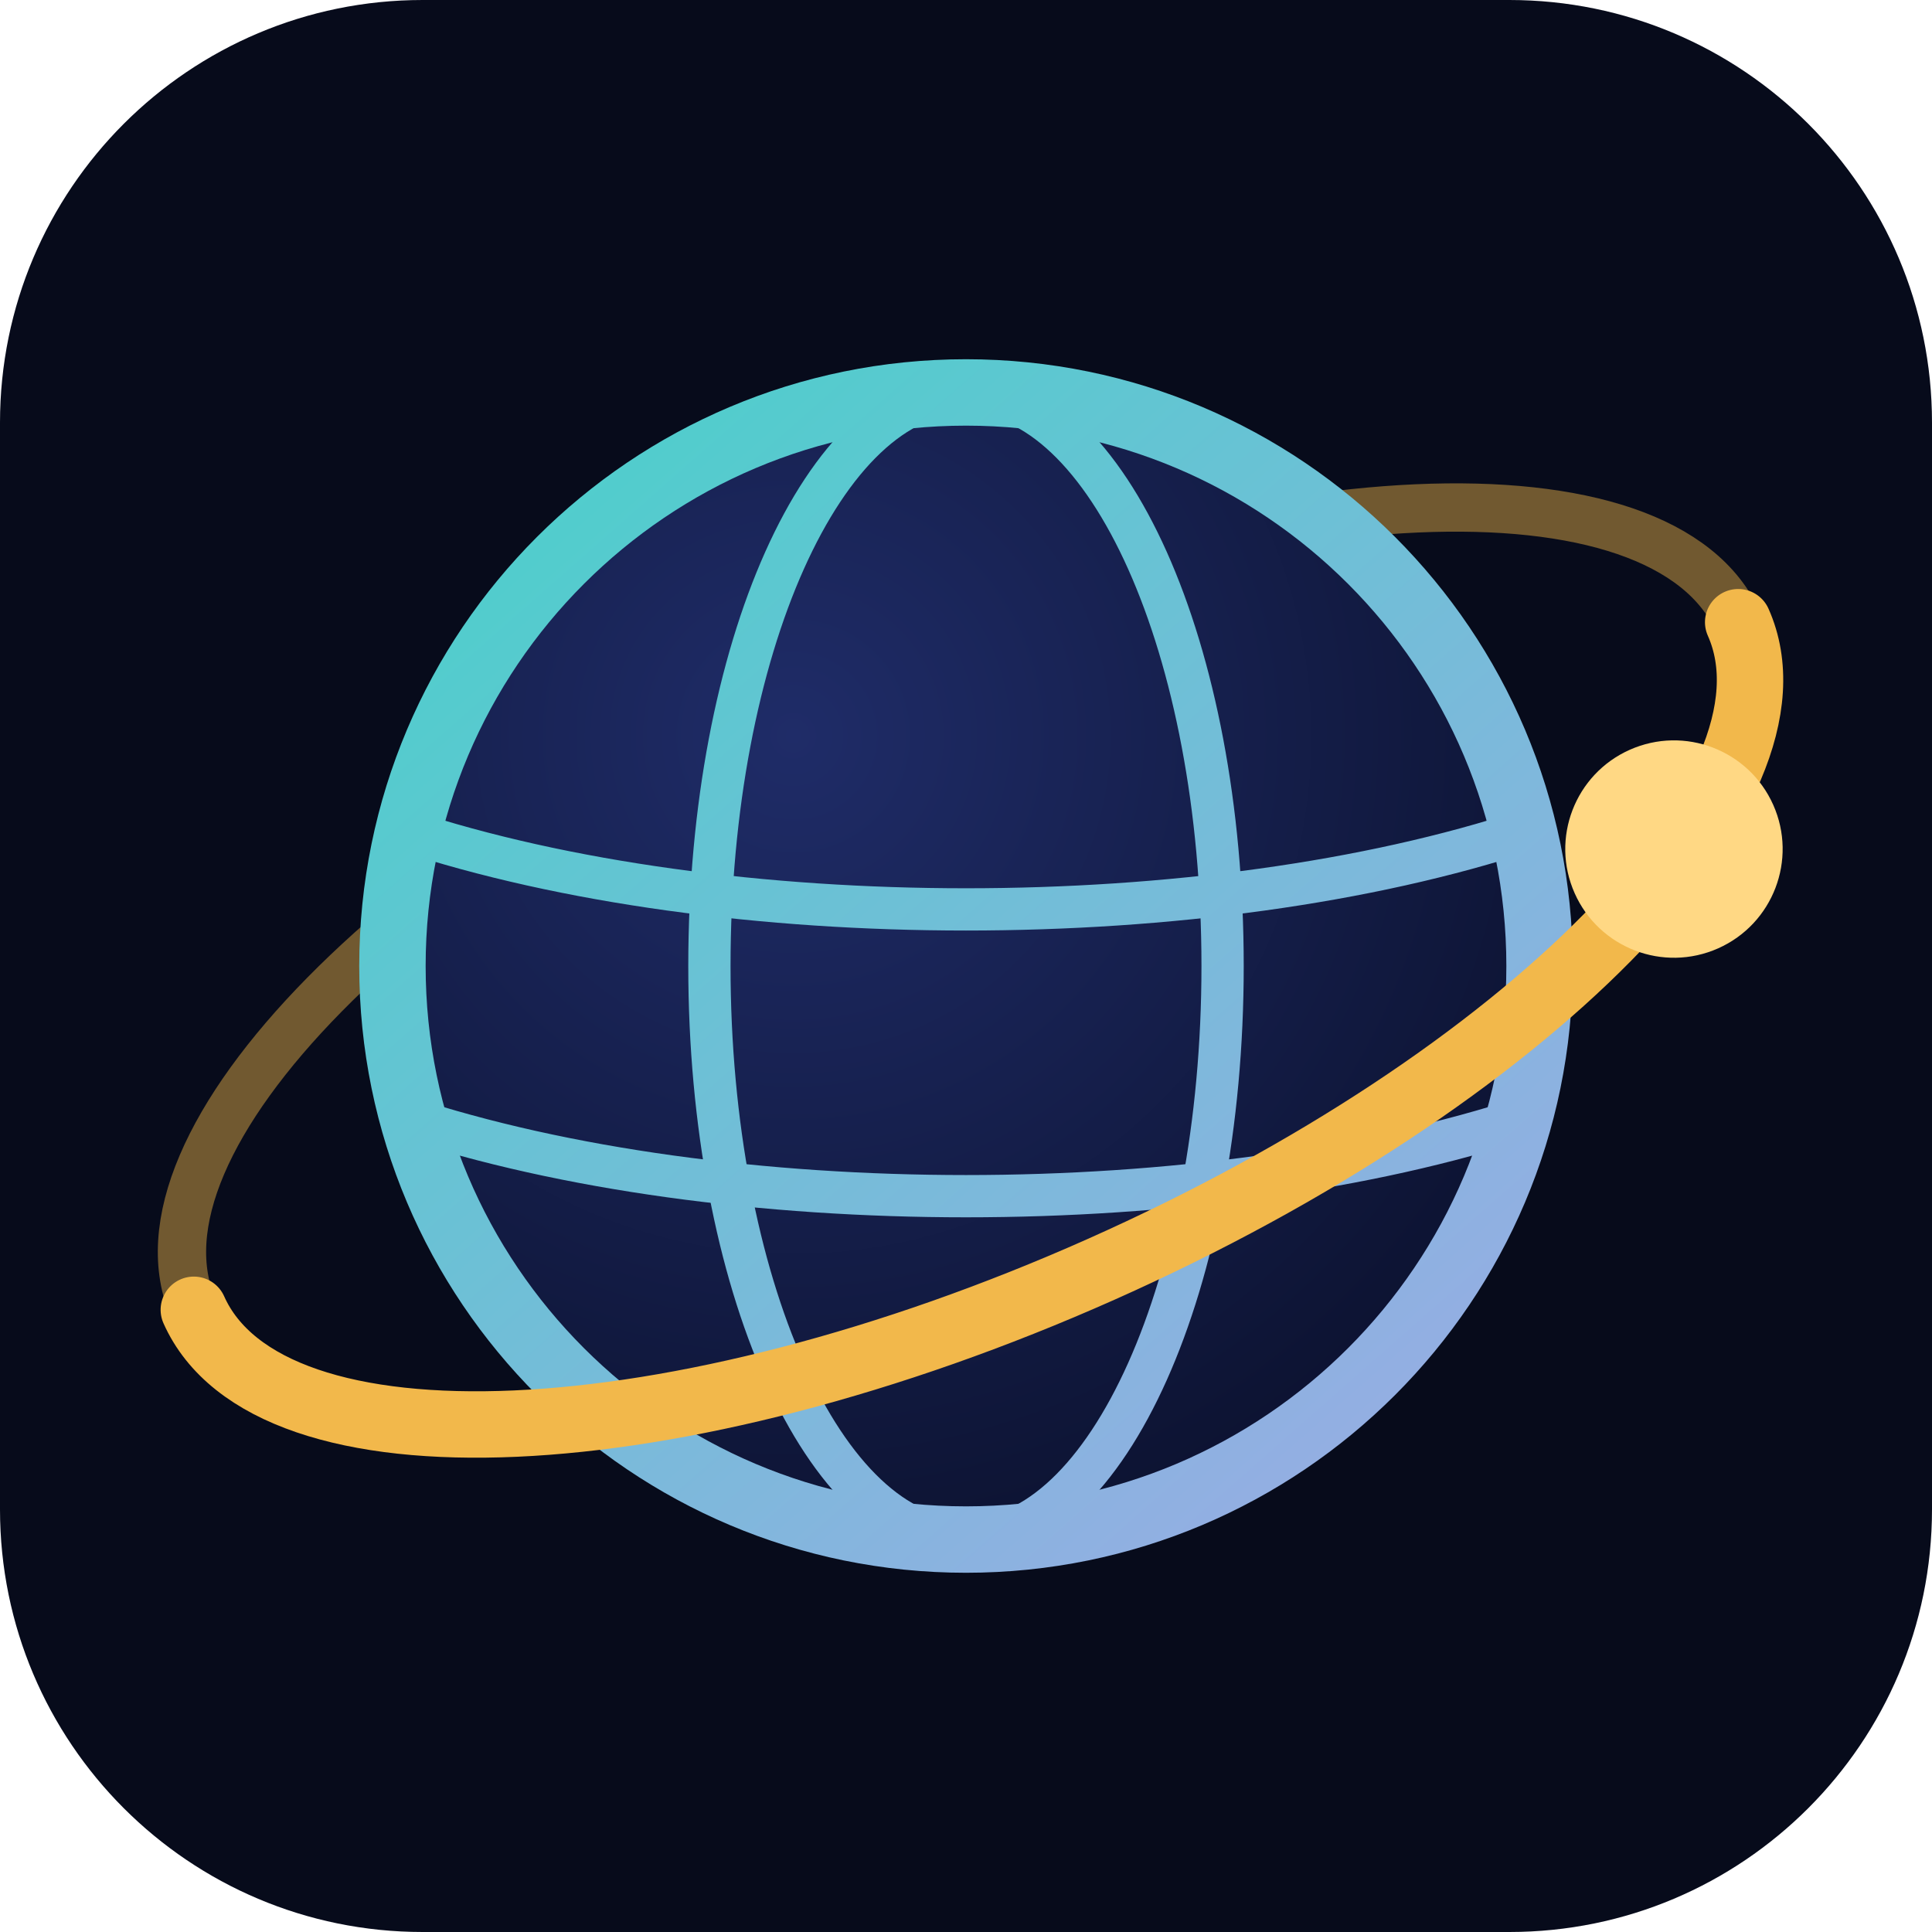
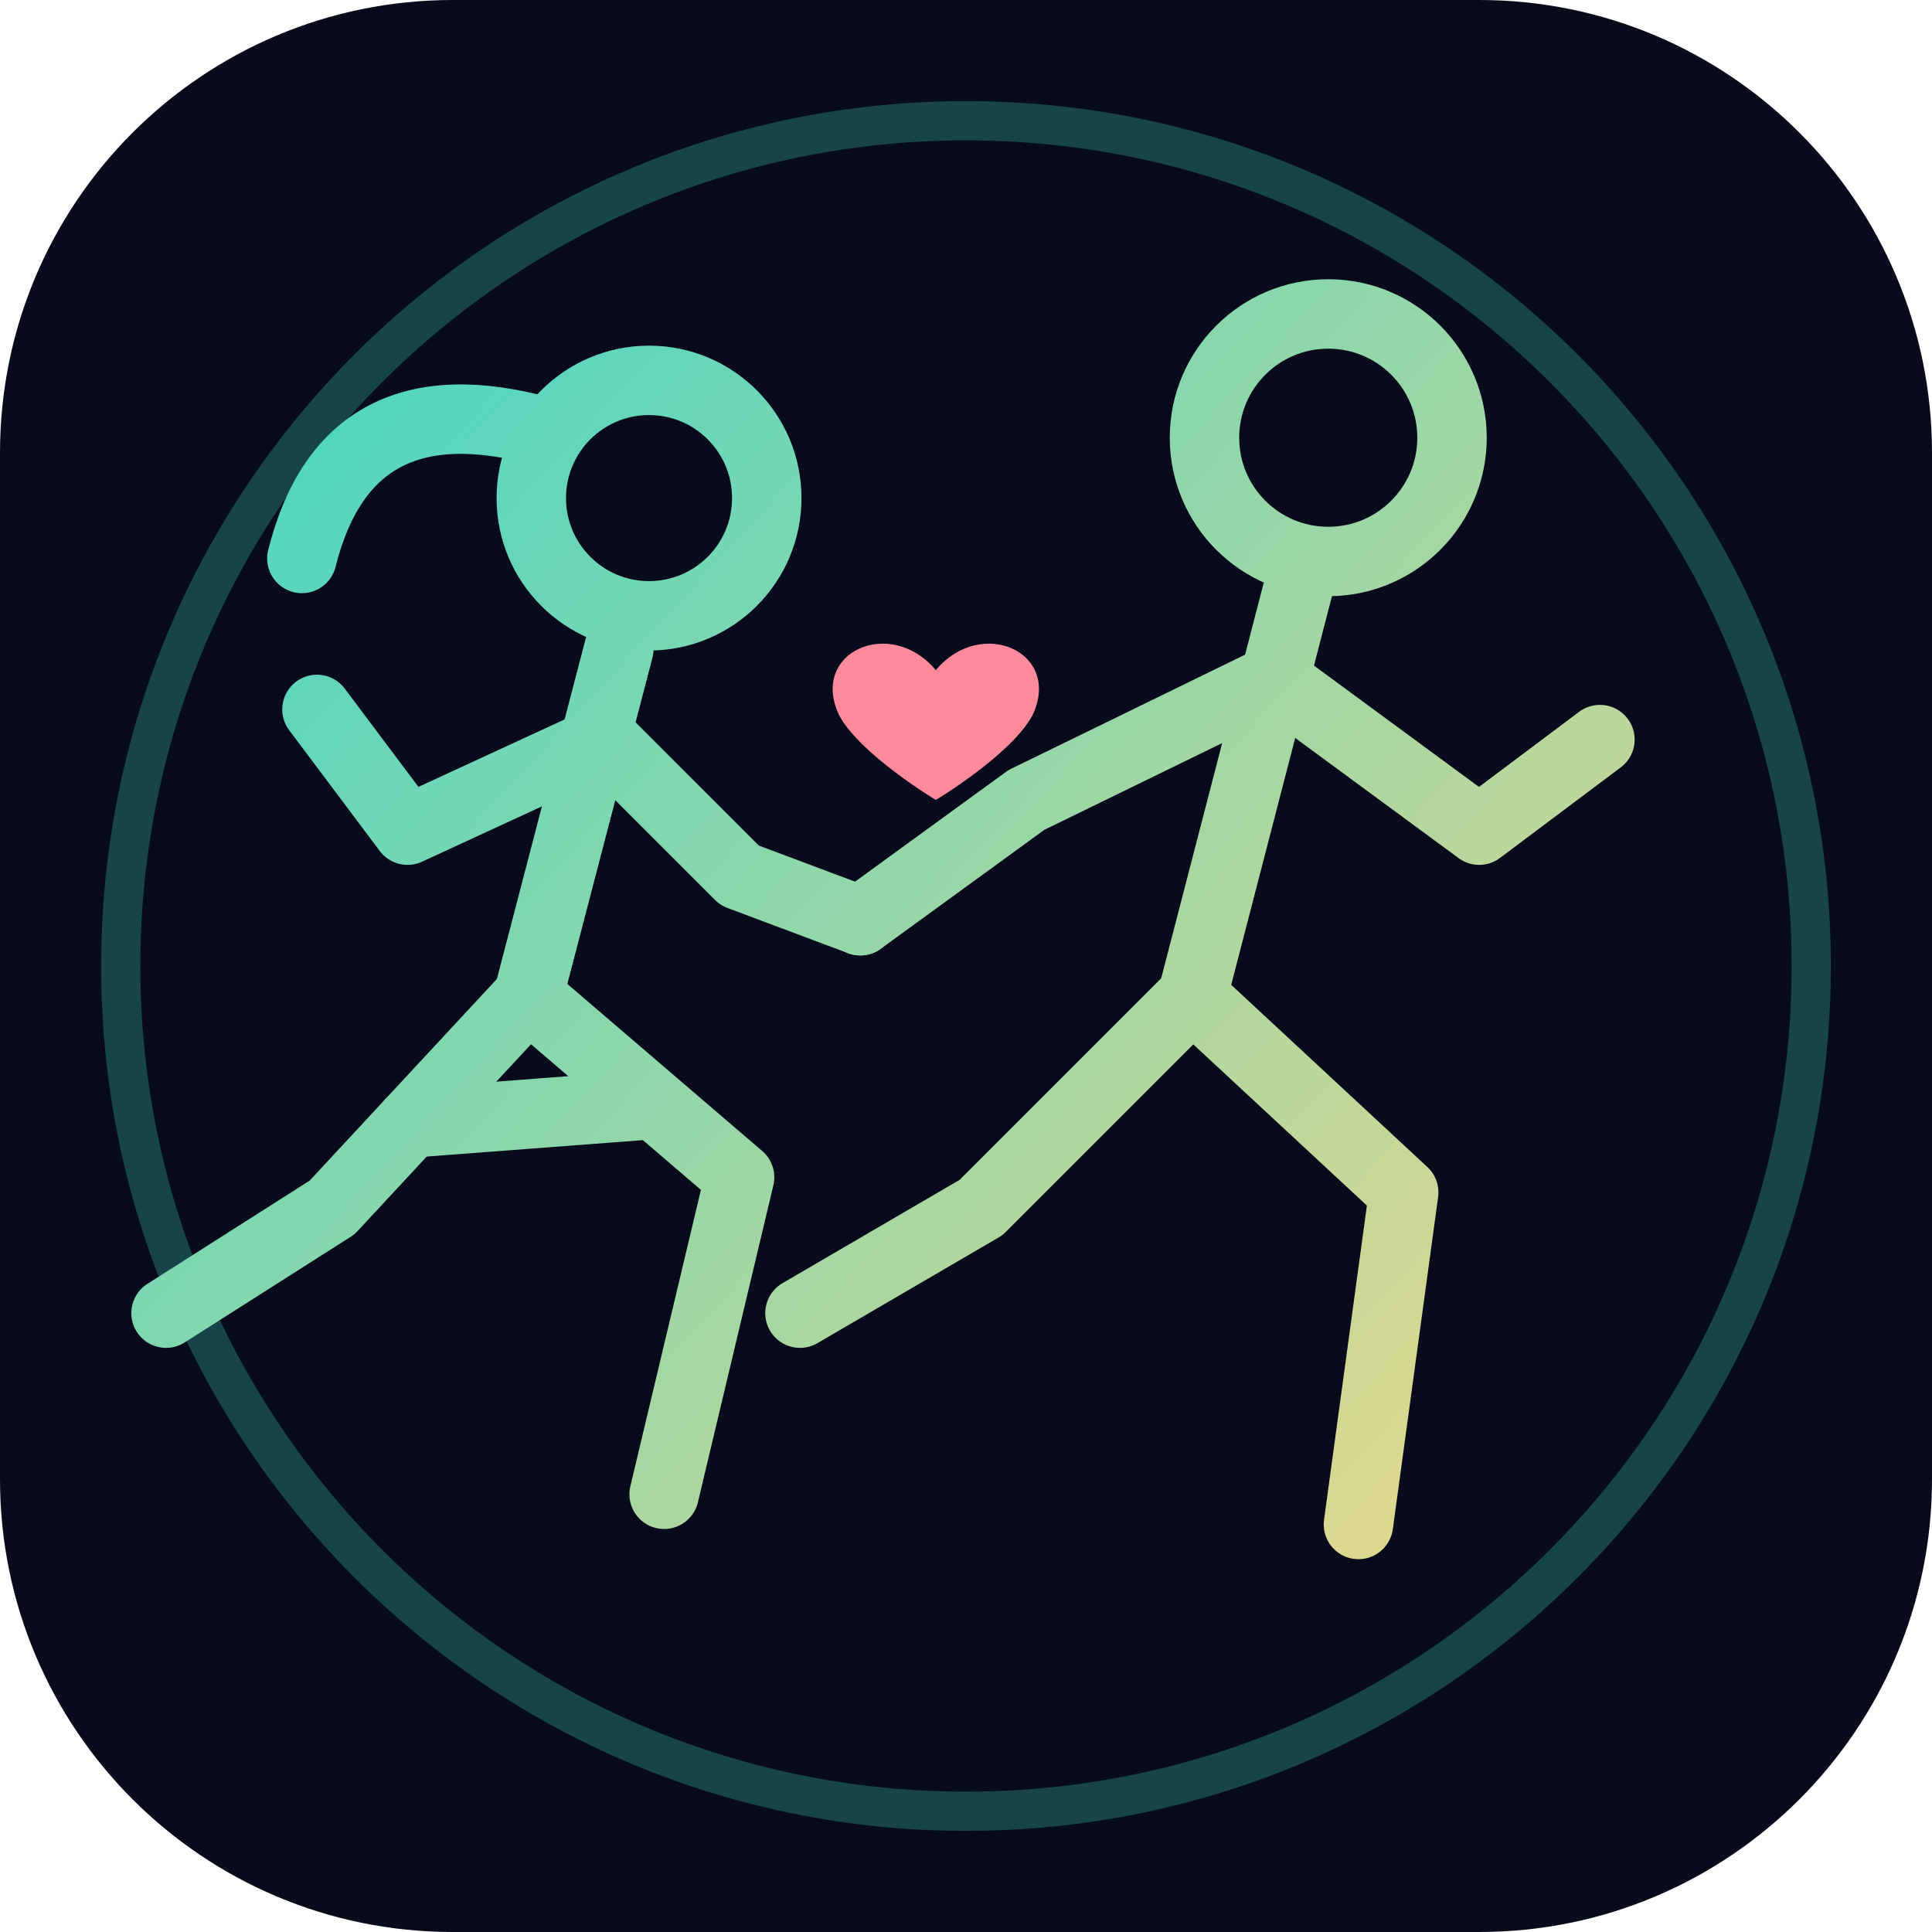
<svg xmlns="http://www.w3.org/2000/svg" viewBox="0 0 64 64">
  <defs>
-     <linearGradient id="g" x1="10" y1="8" x2="54" y2="58" gradientUnits="userSpaceOnUse">
+     <linearGradient id="g" x1="6" y1="8" x2="58" y2="56" gradientUnits="userSpaceOnUse">
      <stop offset="0" stop-color="#3dd6c6" />
-       <stop offset="1" stop-color="#aaa4ea" />
+       <stop offset="1" stop-color="#ffd884" />
    </linearGradient>
-     <radialGradient id="b" cx=".35" cy=".3" r=".9">
-       <stop offset="0" stop-color="#1f2c68" />
-       <stop offset="1" stop-color="#080d25" />
-     </radialGradient>
  </defs>
-   <rect width="64" height="64" rx="14" fill="#070b1b" />
-   <g transform="rotate(-24 32 32)">
-     <path d="M4 32A28 11 0 0 1 60 32" fill="none" stroke="#f2b84b" stroke-opacity=".45" stroke-width="1.6" />
-   </g>
-   <circle cx="32" cy="32" r="19" fill="url(#b)" stroke="url(#g)" stroke-width="2.2" />
-   <g fill="none" stroke="url(#g)" stroke-width="1.4" stroke-linecap="round">
-     <ellipse cx="32" cy="32" rx="8.5" ry="19" />
-     <path d="M13.4 27.5C24 31 40 31 50.6 27.5M13.4 37C24 40.5 40 40.5 50.6 37" />
-   </g>
-   <g transform="rotate(-24 32 32)">
-     <path d="M4 32A28 11 0 0 0 60 32" fill="none" stroke="#f2b84b" stroke-width="2.2" stroke-linecap="round" />
-     <circle cx="55" cy="38" r="3.6" fill="#ffd884" />
+   <rect width="64" height="64" rx="15" fill="#070b1b" />
+   <circle cx="32" cy="32" r="28" fill="none" stroke="#3dd6c6" stroke-opacity=".28" stroke-width="1.3" />
+   <g stroke="url(#g)">
+     <g fill="none" stroke-linecap="round" stroke-linejoin="round" stroke-width="2.3">
+       <circle cx="44" cy="14.5" r="4.1" />
+       <path d="M43 19.5 L39.5 33" />
+       <path d="M42.2 22.5 L49 27.5 L53 24.5" />
+       <path d="M42.2 22.5 L34 26.5 L28.5 30.5" />
+       <path d="M39.5 33 L46.5 39.5 L45 50.5" />
+       <path d="M39.5 33 L32.5 40 L26.5 43.5" />
+       <circle cx="21.5" cy="16.5" r="3.9" />
+       <path d="M18 14.3 Q11.5 12.5 10 18.5" />
+       <path d="M20.5 21.5 L17.5 33" />
+       <path d="M20 24.5 L24.5 29 L28.5 30.5" />
+       <path d="M20 24.5 L13.5 27.5 L10.5 23.5" />
+       <path d="M17.5 33 L24.5 39 L22 49.5" />
+       <path d="M17.5 33 L11 40 L5.5 43.5" />
+       <path d="M13.6 37.2 L21.5 36.6" />
+     </g>
+     <path d="M31 22.2 c-1.5-1.8-4.2-.6-3.2 1.5 .7 1.3 3.2 2.8 3.2 2.8 s2.5-1.5 3.2-2.8 c1-2.100-1.7-3.300-3.200-1.500z" fill="#ff8a9b" stroke="none" />
  </g>
</svg>
